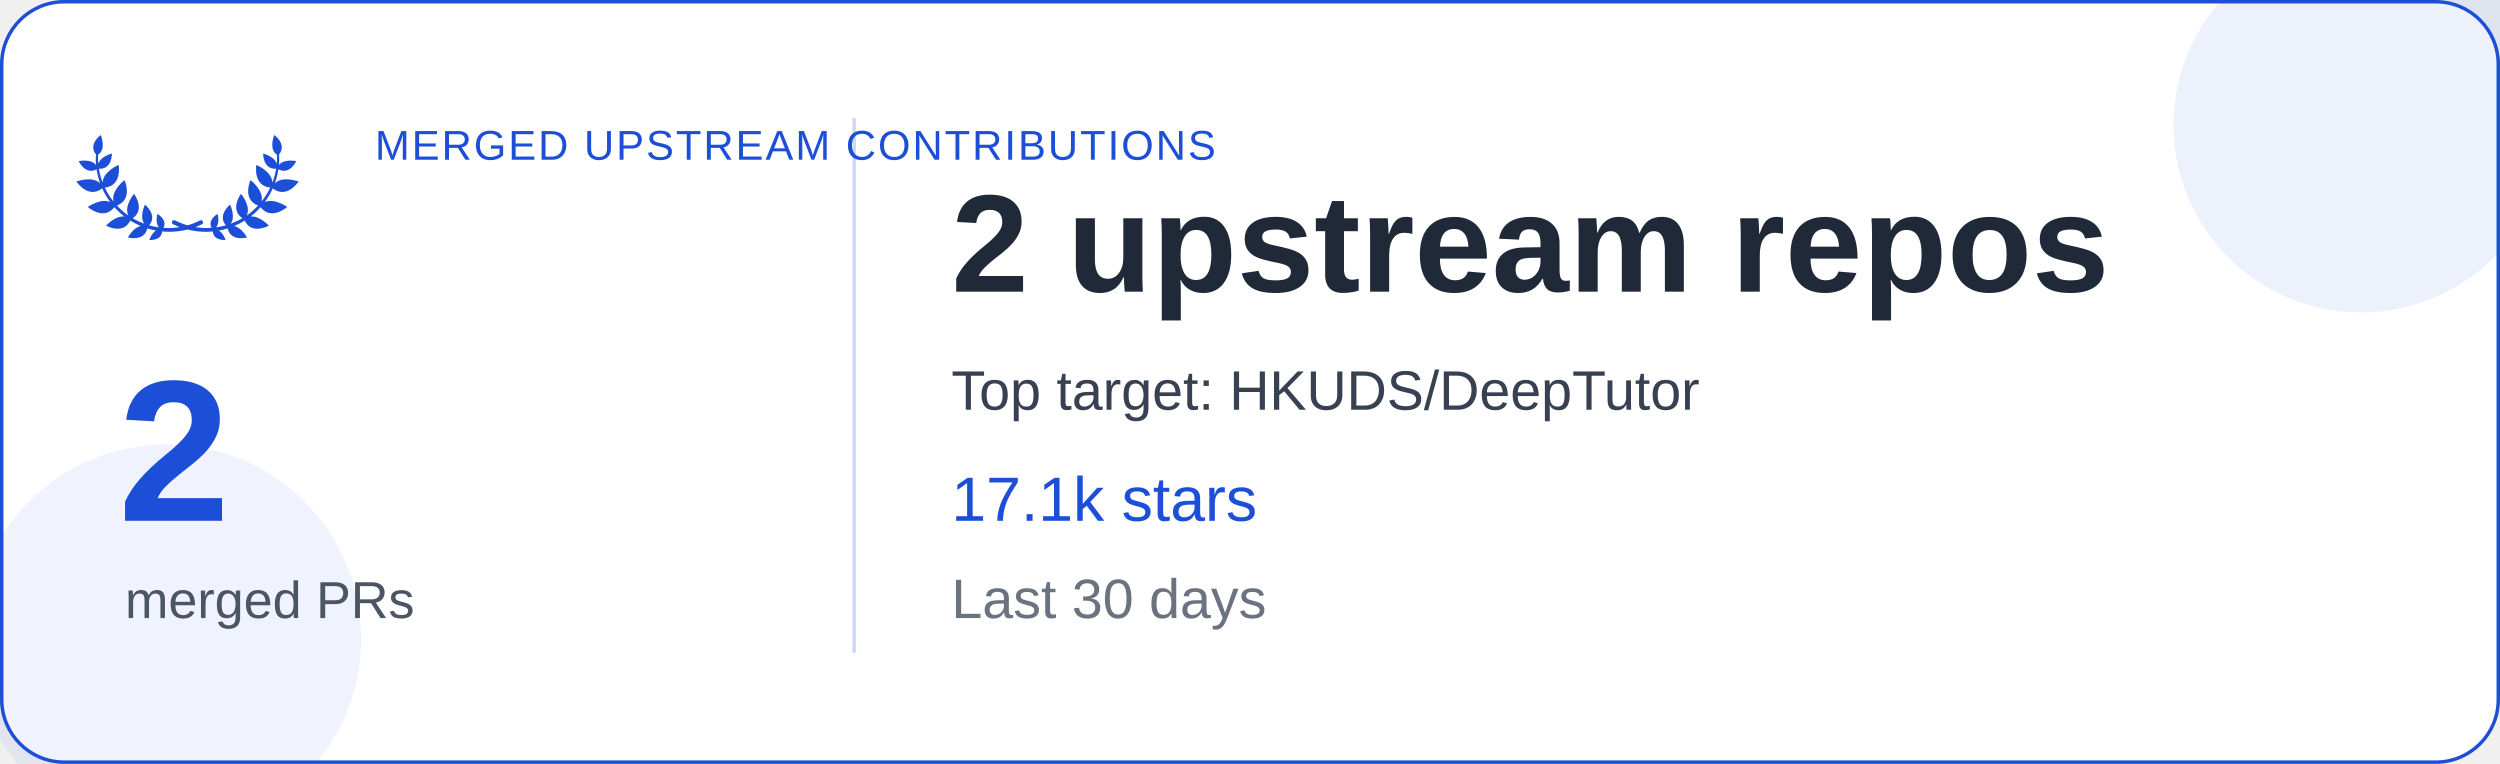
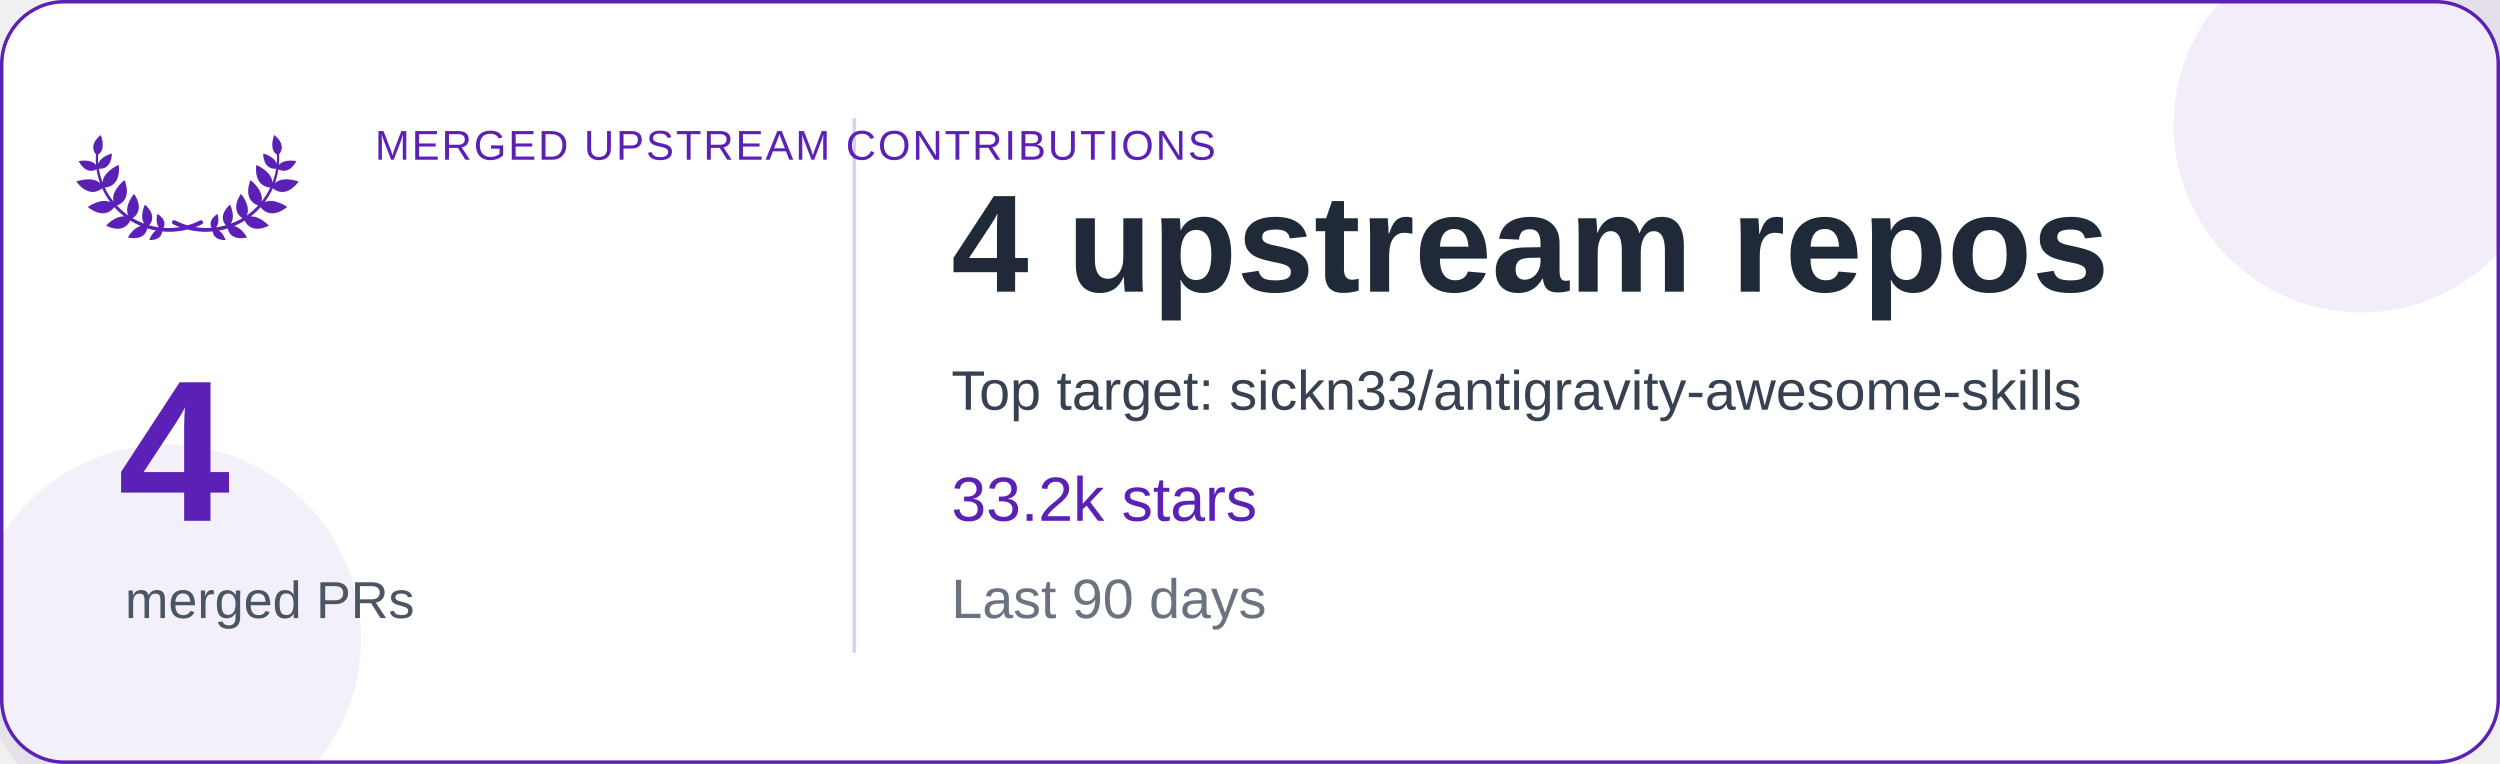
<svg xmlns="http://www.w3.org/2000/svg" width="720" height="220" viewBox="0 0 720 220" fill="none" role="img" aria-label="Merged Upstream Contributions summary card">
-   <rect x="0.5" y="0.5" width="719" height="219" rx="18" fill="#FFFFFF" stroke="#1D4ED8" />
-   <circle cx="680" cy="36" r="54" fill="#1D4ED8" fill-opacity="0.08" />
-   <circle cx="48" cy="184" r="56" fill="#1D4ED8" fill-opacity="0.07" />
-   <line x1="246" y1="34" x2="246" y2="188" stroke="#1D4ED8" stroke-opacity="0.22" />
+   <rect x="0.5" y="0.5" width="719" height="219" rx="18" fill="#FFFFFF" stroke="#5B21B6" />
+   <circle cx="680" cy="36" r="54" fill="#5B21B6" fill-opacity="0.08" />
+   <circle cx="48" cy="184" r="56" fill="#5B21B6" fill-opacity="0.07" />
+   <line x1="246" y1="34" x2="246" y2="188" stroke="#5B21B6" stroke-opacity="0.22" />
  <svg id="decorative-emblem" viewBox="0 0 80 80" width="64" height="64" x="22" y="22" aria-hidden="true">
-     <path fill="#1D4ED8" d="M70.71,40.31C75.74,44.3,80,37.86,80,37.86s-5.64-2.17-8.55,0.61c0.59-1.62,1.02-3.31,1.28-5.01c4.08,2.16,6.44-2.95,6.44-2.95s-4.41-0.97-6.26,1.4c0.08-0.91,0.12-1.82,0.1-2.73c-0.01-0.36-0.02-0.73-0.05-1.09c2.96-3.68-1.73-6.99-1.73-6.99s-2.14,5.09,0.98,7.09c0.02,0.33,0.03,0.66,0.03,1c0.01,0.76-0.03,1.52-0.1,2.27c-0.85-2.69-4.91-3.69-4.91-3.69s-0.13,5.78,4.68,5.48c-0.28,1.69-0.73,3.35-1.34,4.95c-0.19-4.03-5.79-6.33-5.79-6.33s-1.33,7.55,5.01,8.16c-0.38,0.8-0.8,1.57-1.25,2.32c-0.56,0.95-1.21,1.84-1.89,2.71c0.97-3.99-3.96-7.72-3.96-7.72s-3.18,6.94,2.73,9.15c-0.38,0.43-0.8,0.81-1.2,1.21c-0.21,0.2-0.43,0.38-0.64,0.58l-0.32,0.29c-0.11,0.09-0.22,0.18-0.33,0.27l-0.67,0.54l-0.7,0.51c-0.08,0.05-0.16,0.11-0.23,0.16c1.62-3.42-2.07-7.77-2.07-7.77s-4.21,5.55,0.49,8.78c-1.34,0.79-2.74,1.45-4.2,1.98c1.91-2.59-0.23-6.89-0.23-6.89s-4.66,3.77-1.52,7.46c-1.15,0.33-2.33,0.57-3.51,0.74c1.46-1.68,0.55-4.83,0.55-4.83s-3.7,2.03-2.18,5c-0.52,0.03-1.05,0.07-1.57,0.06c-0.29,0-0.57,0.01-0.86,0l-0.86-0.04c-0.85-0.06-1.7-0.15-2.54-0.28l0.68-0.27l0.42-0.17l0.41-0.19l0.82-0.38c0.39-0.18,0.55-0.65,0.37-1.03c-0.18-0.39-0.65-0.55-1.03-0.37l-0.04,0.02l-0.77,0.37l-0.39,0.18l-0.39,0.16l-0.79,0.33l-0.8,0.29l-0.4,0.14l-0.41,0.12L40,53.6l-0.51-0.15l-0.41-0.12l-0.4-0.14l-0.8-0.29l-0.79-0.33l-0.39-0.16l-0.39-0.18l-0.77-0.37l-0.04-0.02c-0.39-0.18-0.85-0.01-1.03,0.38c-0.18,0.39-0.01,0.85,0.38,1.03l0.82,0.38l0.41,0.19l0.42,0.17l0.68,0.27c-0.84,0.14-1.69,0.22-2.54,0.28l-0.86,0.04c-0.29,0.01-0.57,0-0.86,0c-0.53,0.01-1.05-0.03-1.57-0.06c1.51-2.98-2.18-5-2.18-5s-0.92,3.15,0.55,4.83c-1.19-0.16-2.36-0.41-3.51-0.74c3.15-3.7-1.52-7.46-1.52-7.46s-2.14,4.31-0.23,6.89c-1.46-0.53-2.86-1.19-4.2-1.98c4.7-3.22,0.49-8.78,0.49-8.78s-3.69,4.34-2.07,7.77c-0.08-0.05-0.16-0.1-0.23-0.16l-0.7-0.51l-0.67-0.54c-0.11-0.09-0.23-0.18-0.33-0.27l-0.32-0.29c-0.21-0.19-0.43-0.38-0.64-0.58c-0.4-0.4-0.82-0.79-1.2-1.21c5.91-2.21,2.73-9.15,2.73-9.15s-4.93,3.73-3.96,7.72c-0.68-0.86-1.33-1.76-1.89-2.71c-0.46-0.75-0.87-1.53-1.25-2.32c6.33-0.61,5.01-8.16,5.01-8.16s-5.6,2.31-5.79,6.33c-0.61-1.6-1.06-3.26-1.34-4.95c4.81,0.3,4.68-5.48,4.68-5.48s-4.05,0.99-4.91,3.69c-0.07-0.76-0.1-1.51-0.1-2.27c0-0.33,0.01-0.66,0.03-1c3.11-2.01,0.98-7.09,0.98-7.09s-4.69,3.31-1.73,6.99C7,28.46,6.99,28.82,6.98,29.18c-0.02,0.91,0.01,1.82,0.1,2.73c-1.84-2.38-6.26-1.4-6.26-1.4s2.37,5.11,6.44,2.95c0.26,1.71,0.69,3.39,1.28,5.01C5.64,35.69,0,37.86,0,37.86s4.26,6.43,9.29,2.45c0.39,0.87,0.83,1.72,1.31,2.54c0.47,0.83,1.01,1.63,1.58,2.4C8.71,43.7,4.11,47,4.11,47s5.7,5.1,9.56,0.08c0.04,0.04,0.07,0.08,0.11,0.12c0.39,0.45,0.82,0.87,1.24,1.3c0.21,0.21,0.44,0.41,0.66,0.61l0.33,0.3c0.11,0.1,0.23,0.19,0.34,0.29l0.69,0.57l0.23,0.17c-3.34-0.34-6.58,3.29-6.58,3.29s6.19,3.47,8.69-1.83c1.2,0.75,2.47,1.41,3.78,1.96c-2.76,0.6-4.62,4.13-4.62,4.13s5.89,1.62,6.98-3.26c1.03,0.32,2.07,0.58,3.13,0.78c-1.63,0.99-2.39,3.38-2.39,3.38s4.31,0.39,4.61-3.07c0.07,0.01,0.14,0.02,0.21,0.02c0.6,0.04,1.2,0.1,1.8,0.09c0.3,0,0.6,0.02,0.9,0.01l0.9-0.03c1.2-0.07,2.41-0.18,3.59-0.42l0.45-0.08c0.15-0.03,0.29-0.07,0.44-0.1L40,55.13l0.81,0.19c0.15,0.03,0.29,0.07,0.44,0.1l0.45,0.08c1.18,0.23,2.39,0.35,3.59,0.42l0.9,0.03c0.3,0.01,0.6-0.01,0.9-0.01c0.6,0,1.2-0.06,1.8-0.09c0.07-0.01,0.14-0.02,0.21-0.02c0.31,3.45,4.61,3.07,4.61,3.07s-0.76-2.39-2.39-3.38c1.06-0.2,2.11-0.46,3.13-0.78c1.09,4.88,6.98,3.26,6.98,3.26s-1.86-3.52-4.62-4.13c1.31-0.55,2.57-1.21,3.78-1.96c2.5,5.3,8.69,1.83,8.69,1.83s-3.24-3.63-6.58-3.29l0.23-0.17l0.69-0.57c0.11-0.1,0.23-0.19,0.34-0.29l0.33-0.3c0.22-0.2,0.45-0.4,0.66-0.61c0.42-0.43,0.85-0.84,1.24-1.3c0.03-0.04,0.07-0.08,0.11-0.12C70.19,52.1,75.89,47,75.89,47s-4.6-3.31-8.08-1.75c0.57-0.77,1.11-1.56,1.58-2.4C69.88,42.03,70.31,41.18,70.71,40.31z" />
+     <path fill="#5B21B6" d="M70.71,40.31C75.74,44.3,80,37.86,80,37.86s-5.64-2.17-8.55,0.61c0.59-1.62,1.02-3.31,1.28-5.01c4.08,2.16,6.44-2.95,6.44-2.95s-4.41-0.97-6.26,1.4c0.08-0.91,0.12-1.82,0.1-2.73c-0.01-0.36-0.02-0.73-0.05-1.09c2.96-3.68-1.73-6.99-1.73-6.99s-2.14,5.09,0.98,7.09c0.02,0.33,0.03,0.66,0.03,1c0.01,0.76-0.03,1.52-0.1,2.27c-0.85-2.69-4.91-3.69-4.91-3.69s-0.13,5.78,4.68,5.48c-0.28,1.69-0.73,3.35-1.34,4.95c-0.19-4.03-5.79-6.33-5.79-6.33s-1.33,7.55,5.01,8.16c-0.38,0.8-0.8,1.57-1.25,2.32c-0.56,0.95-1.21,1.84-1.89,2.71c0.97-3.99-3.96-7.72-3.96-7.72s-3.18,6.94,2.73,9.15c-0.38,0.43-0.8,0.81-1.2,1.21c-0.21,0.2-0.43,0.38-0.64,0.58l-0.32,0.29c-0.11,0.09-0.22,0.18-0.33,0.27l-0.67,0.54l-0.7,0.51c-0.08,0.05-0.16,0.11-0.23,0.16c1.62-3.42-2.07-7.77-2.07-7.77s-4.21,5.55,0.49,8.78c-1.34,0.79-2.74,1.45-4.2,1.98c1.91-2.59-0.23-6.89-0.23-6.89s-4.66,3.77-1.52,7.46c-1.15,0.33-2.33,0.57-3.51,0.74c1.46-1.68,0.55-4.83,0.55-4.83s-3.7,2.03-2.18,5c-0.52,0.03-1.05,0.07-1.57,0.06c-0.29,0-0.57,0.01-0.86,0l-0.86-0.04c-0.85-0.06-1.7-0.15-2.54-0.28l0.68-0.27l0.42-0.17l0.41-0.19l0.82-0.38c0.39-0.18,0.55-0.65,0.37-1.03c-0.18-0.39-0.65-0.55-1.03-0.37l-0.04,0.02l-0.77,0.37l-0.39,0.18l-0.39,0.16l-0.79,0.33l-0.8,0.29l-0.4,0.14l-0.41,0.12L40,53.6l-0.51-0.15l-0.41-0.12l-0.4-0.14l-0.8-0.29l-0.79-0.33l-0.39-0.16l-0.39-0.18l-0.77-0.37l-0.04-0.02c-0.39-0.18-0.85-0.01-1.03,0.38c-0.18,0.39-0.01,0.85,0.38,1.03l0.82,0.38l0.41,0.19l0.42,0.17l0.68,0.27c-0.84,0.14-1.69,0.22-2.54,0.28l-0.86,0.04c-0.29,0.01-0.57,0-0.86,0c-0.53,0.01-1.05-0.03-1.57-0.06c1.51-2.98-2.18-5-2.18-5s-0.92,3.15,0.55,4.83c-1.19-0.16-2.36-0.41-3.51-0.74c3.15-3.7-1.52-7.46-1.52-7.46s-2.14,4.31-0.23,6.89c-1.46-0.53-2.86-1.19-4.2-1.98c4.7-3.22,0.49-8.78,0.49-8.78s-3.69,4.34-2.07,7.77c-0.08-0.05-0.16-0.1-0.23-0.16l-0.7-0.51l-0.67-0.54c-0.11-0.09-0.23-0.18-0.33-0.27l-0.32-0.29c-0.21-0.19-0.43-0.38-0.64-0.58c-0.4-0.4-0.82-0.79-1.2-1.21c5.91-2.21,2.73-9.15,2.73-9.15s-4.93,3.73-3.96,7.72c-0.68-0.86-1.33-1.76-1.89-2.71c-0.46-0.75-0.87-1.53-1.25-2.32c6.33-0.61,5.01-8.16,5.01-8.16s-5.6,2.31-5.79,6.33c-0.61-1.6-1.06-3.26-1.34-4.95c4.81,0.3,4.68-5.48,4.68-5.48s-4.05,0.99-4.91,3.69c-0.07-0.76-0.1-1.51-0.1-2.27c0-0.33,0.01-0.66,0.03-1c3.11-2.01,0.98-7.09,0.98-7.09s-4.69,3.31-1.73,6.99C7,28.46,6.99,28.82,6.98,29.18c-0.02,0.91,0.01,1.82,0.1,2.73c-1.84-2.38-6.26-1.4-6.26-1.4s2.37,5.11,6.44,2.95c0.26,1.71,0.69,3.39,1.28,5.01C5.64,35.69,0,37.86,0,37.86s4.26,6.43,9.29,2.45c0.39,0.87,0.83,1.72,1.31,2.54c0.47,0.83,1.01,1.63,1.58,2.4C8.71,43.7,4.11,47,4.11,47s5.7,5.1,9.56,0.08c0.04,0.04,0.07,0.08,0.11,0.12c0.39,0.45,0.82,0.87,1.24,1.3c0.21,0.21,0.44,0.41,0.66,0.61l0.33,0.3c0.11,0.1,0.23,0.19,0.34,0.29l0.69,0.57l0.23,0.17c-3.34-0.34-6.58,3.29-6.58,3.29s6.19,3.47,8.69-1.83c1.2,0.75,2.47,1.41,3.78,1.96c-2.76,0.6-4.62,4.13-4.62,4.13s5.89,1.62,6.98-3.26c1.03,0.32,2.07,0.58,3.13,0.78c-1.63,0.99-2.39,3.38-2.39,3.38s4.31,0.39,4.61-3.07c0.07,0.01,0.14,0.02,0.21,0.02c0.6,0.04,1.2,0.1,1.8,0.09c0.3,0,0.6,0.02,0.9,0.01l0.9-0.03c1.2-0.07,2.41-0.18,3.59-0.42l0.45-0.08c0.15-0.03,0.29-0.07,0.44-0.1L40,55.13l0.81,0.19c0.15,0.03,0.29,0.07,0.44,0.1l0.45,0.08c1.18,0.23,2.39,0.35,3.59,0.42l0.9,0.03c0.3,0.01,0.6-0.01,0.9-0.01c0.6,0,1.2-0.06,1.8-0.09c0.07-0.01,0.14-0.02,0.21-0.02c0.31,3.45,4.61,3.07,4.61,3.07s-0.76-2.39-2.39-3.38c1.06-0.2,2.11-0.46,3.13-0.78c1.09,4.88,6.98,3.26,6.98,3.26s-1.86-3.52-4.62-4.13c1.31-0.55,2.57-1.21,3.78-1.96c2.5,5.3,8.69,1.83,8.69,1.83s-3.24-3.63-6.58-3.29l0.23-0.17l0.69-0.57c0.11-0.1,0.23-0.19,0.34-0.29l0.33-0.3c0.22-0.2,0.45-0.4,0.66-0.61c0.42-0.43,0.85-0.84,1.24-1.3c0.03-0.04,0.07-0.08,0.11-0.12C70.19,52.1,75.89,47,75.89,47s-4.6-3.31-8.08-1.75c0.57-0.77,1.11-1.56,1.58-2.4C69.88,42.03,70.31,41.18,70.71,40.31z" />
  </svg>
-   <text x="108" y="46" fill="#1D4ED8" font-family="Arial, sans-serif" font-size="12" letter-spacing="0.05em" textLength="300" lengthAdjust="spacingAndGlyphs">MERGED UPSTREAM CONTRIBUTIONS</text>
-   <text x="34" y="150" fill="#1D4ED8" font-family="Arial, sans-serif" font-size="58" font-weight="700">2</text>
+   <text x="108" y="46" fill="#5B21B6" font-family="Arial, sans-serif" font-size="12" letter-spacing="0.05em" textLength="300" lengthAdjust="spacingAndGlyphs">MERGED UPSTREAM CONTRIBUTIONS</text>
+   <text x="34" y="150" fill="#5B21B6" font-family="Arial, sans-serif" font-size="58" font-weight="700">4</text>
  <text x="36" y="178" fill="#4B5563" font-family="Arial, sans-serif" font-size="15">merged PRs</text>
-   <text x="274" y="84" fill="#1F2937" font-family="Arial, sans-serif" font-size="40" font-weight="700">2 upstream repos</text>
-   <text x="274" y="118" fill="#374151" font-family="Arial, sans-serif" font-size="16" textLength="420" lengthAdjust="spacingAndGlyphs">Top target: HKUDS/DeepTutor</text>
-   <text x="274" y="150" fill="#1D4ED8" font-family="Arial, sans-serif" font-size="18">17.1k stars</text>
-   <text x="274" y="178" fill="#6B7280" font-family="Arial, sans-serif" font-size="16">Last 30 days</text>
+   <text x="274" y="84" fill="#1F2937" font-family="Arial, sans-serif" font-size="40" font-weight="700">4 upstream repos</text>
+   <text x="274" y="118" fill="#374151" font-family="Arial, sans-serif" font-size="16" textLength="420" lengthAdjust="spacingAndGlyphs">Top target: sickn33/antigravity-awesome-skills</text>
+   <text x="274" y="150" fill="#5B21B6" font-family="Arial, sans-serif" font-size="18">33.2k stars</text>
+   <text x="274" y="178" fill="#6B7280" font-family="Arial, sans-serif" font-size="16">Last 90 days</text>
</svg>
